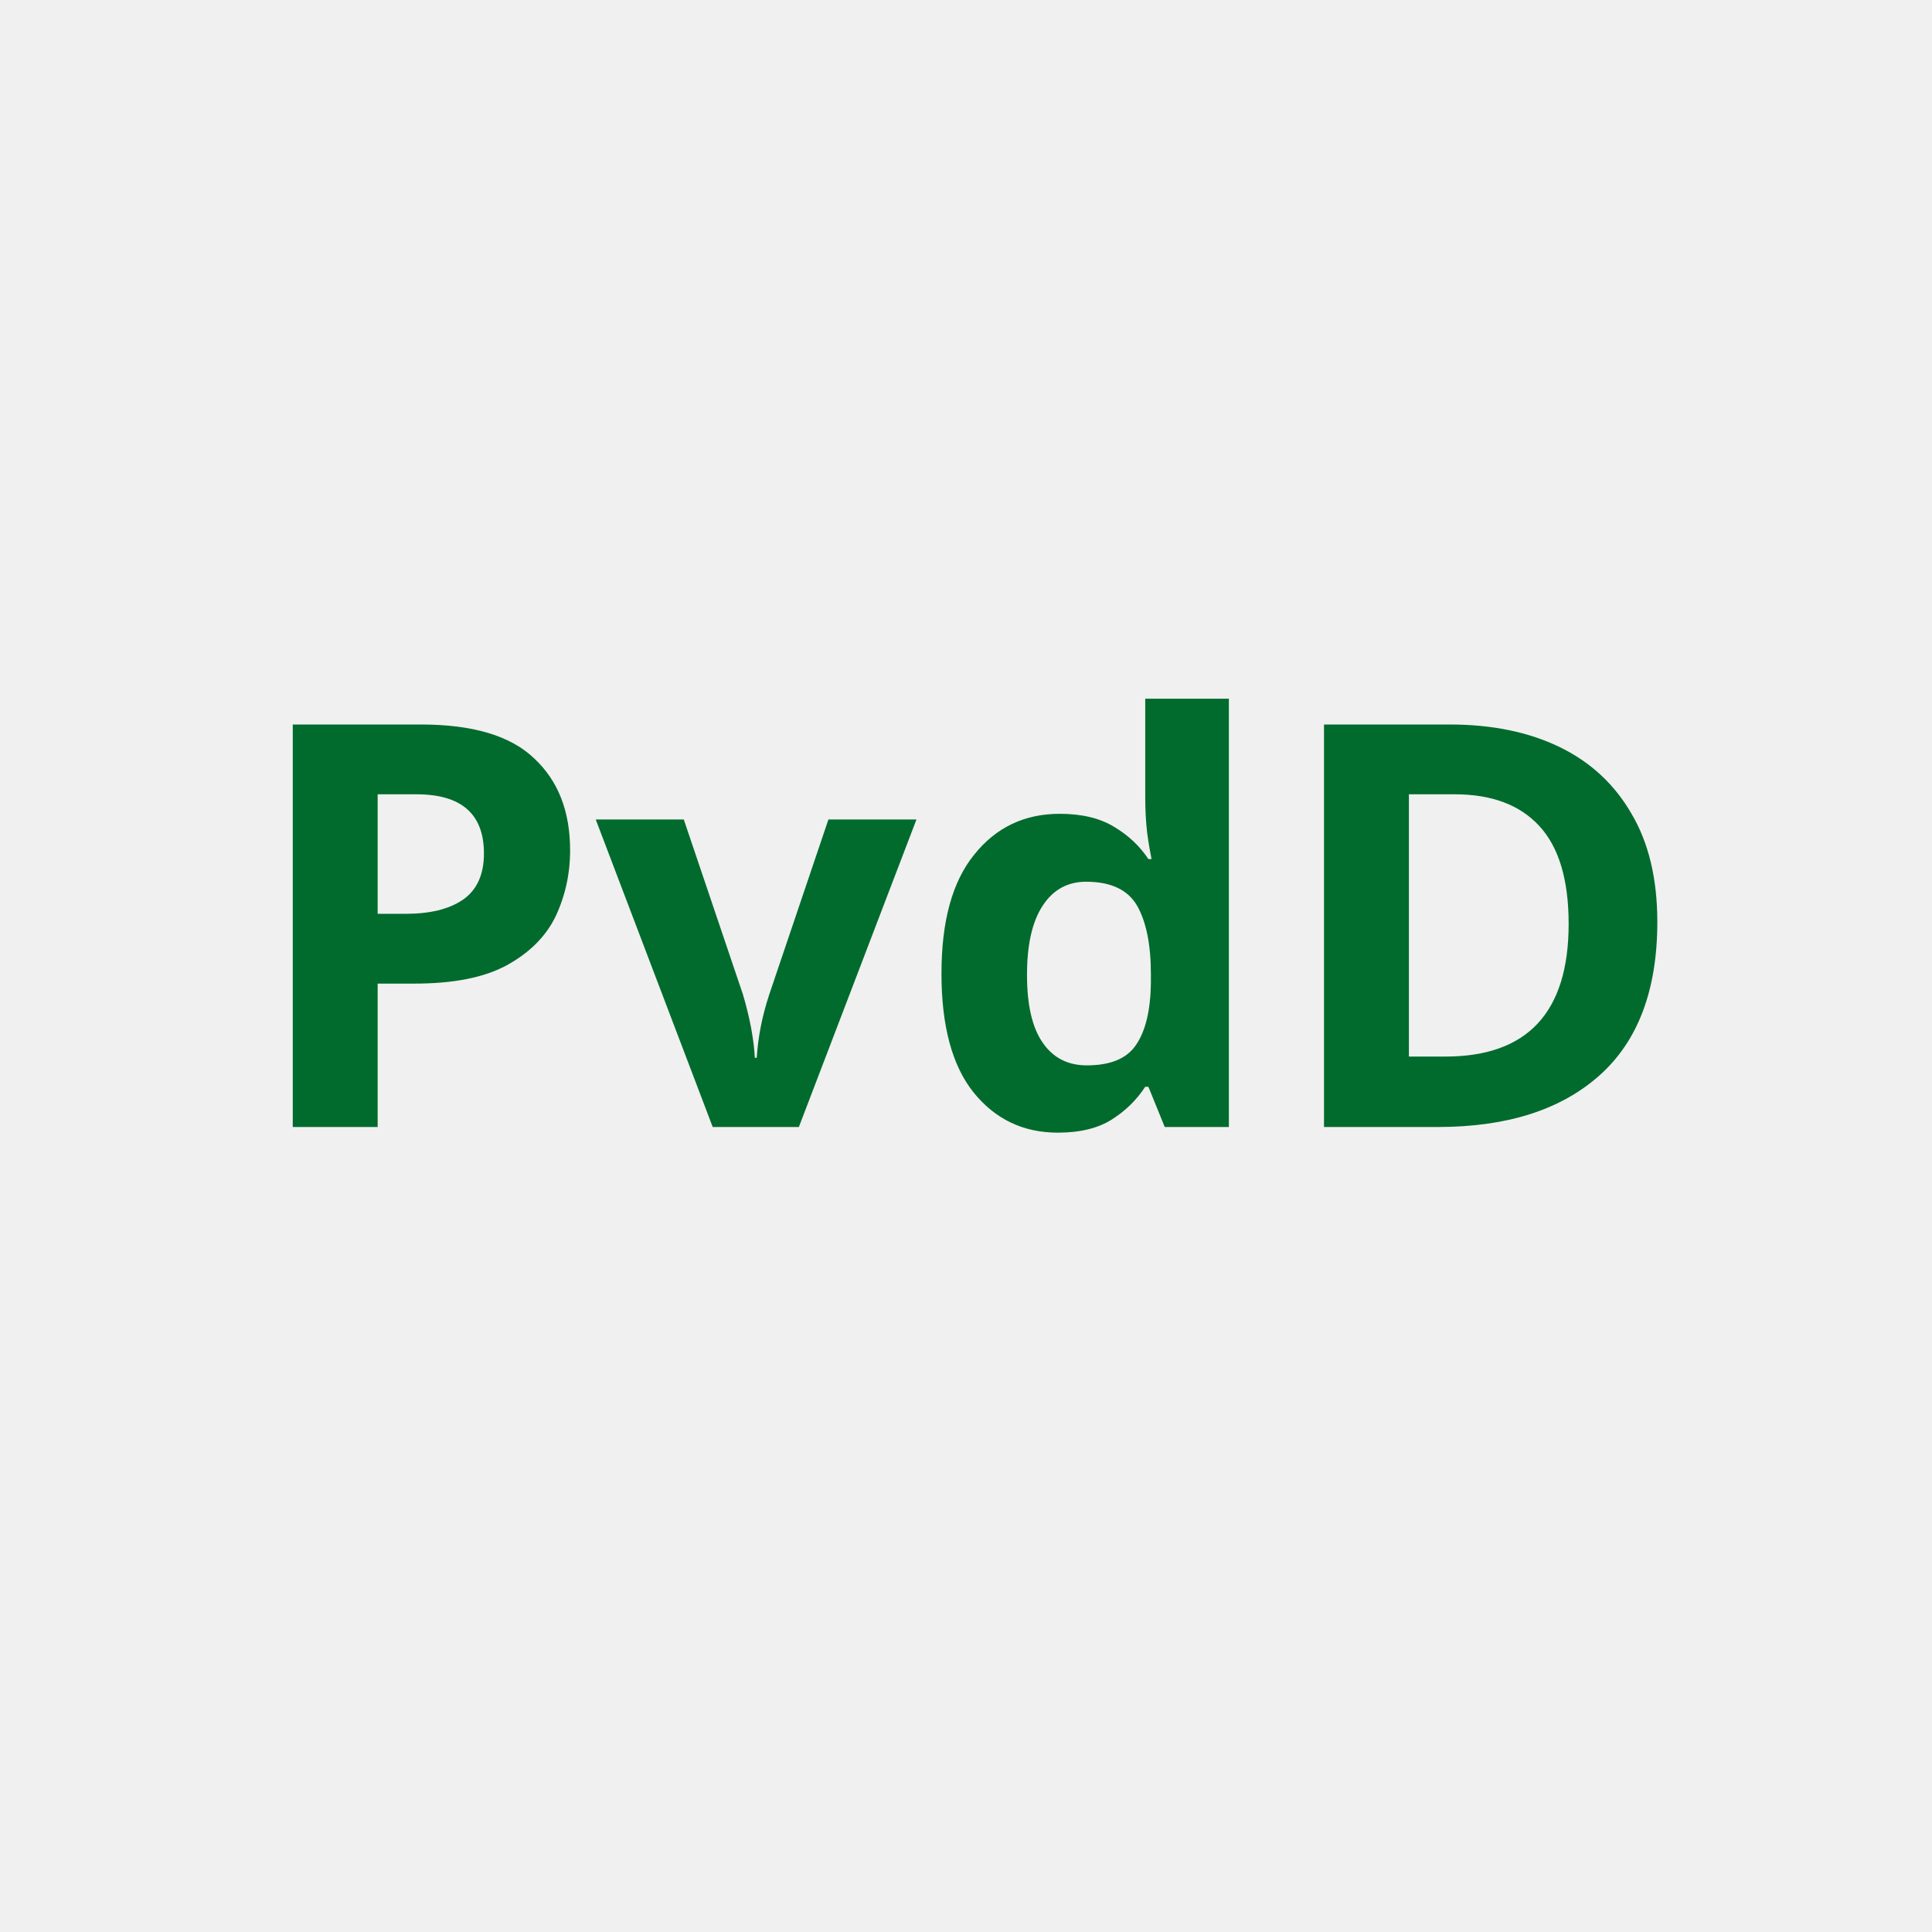
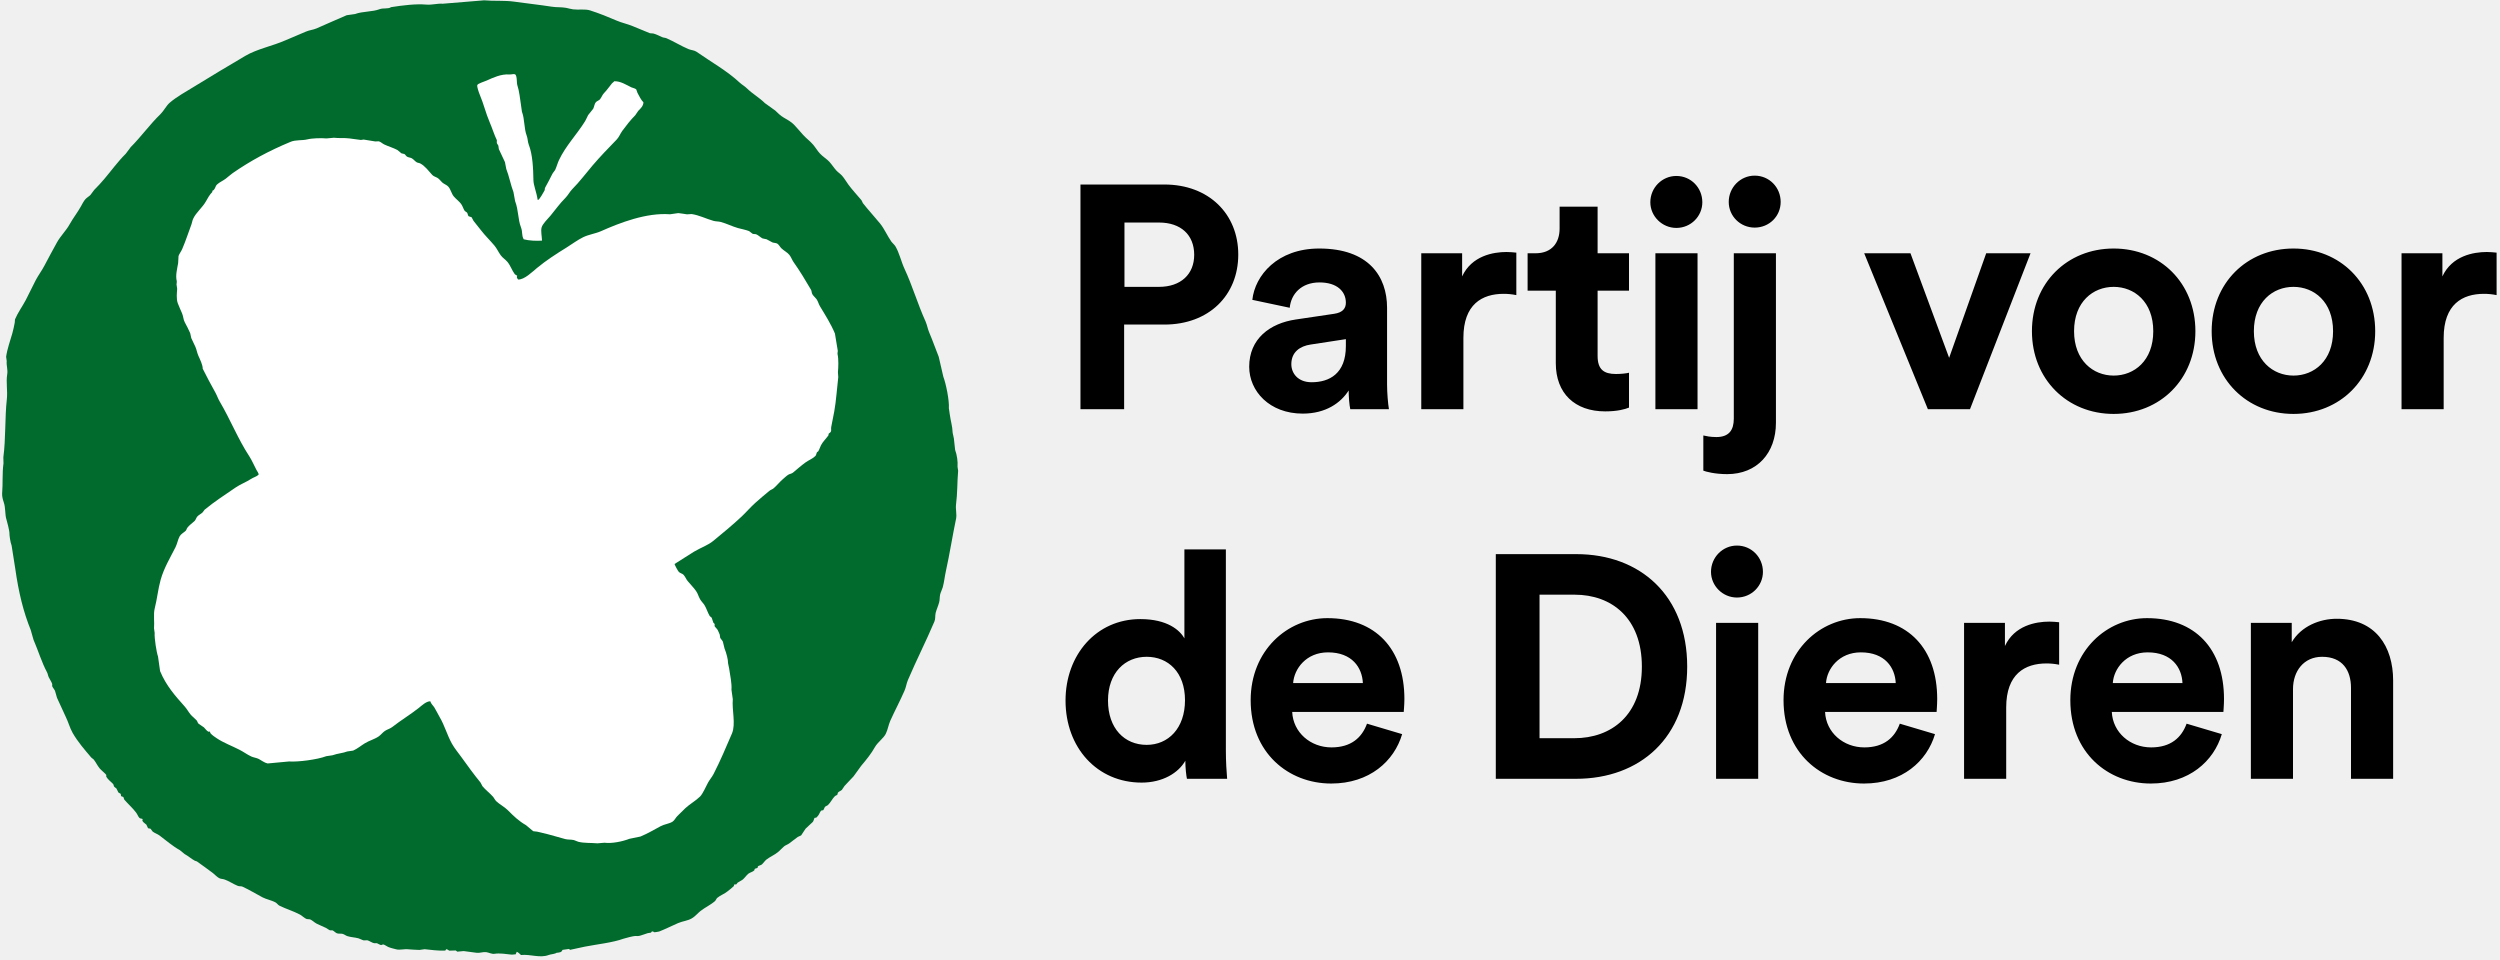
- <svg xmlns="http://www.w3.org/2000/svg" viewBox="0 0 48 48" width="48" height="48">
-   <text x="24" y="28" text-anchor="middle" font-family="system-ui, sans-serif" font-weight="800" font-size="14" fill="#006B2D">PvdD</text>
+ <svg xmlns="http://www.w3.org/2000/svg" width="375px" viewBox="0 0 375 144" version="1.1" height="144px">
+   <path d="m173.85 43.029c3.28 0 5.28-1.901 5.28-4.801 0-2.994-2-4.848-5.28-4.848h-5.18v9.649h5.18zm-5.23 5.656v12.69h-6.55v-33.698h12.59c6.66 0 11.08 4.419 11.08 10.504 0 6.132-4.42 10.504-11.08 10.504h-6.04zm33.26 3.233v-1.046l-5.28 0.808c-1.62 0.238-2.9 1.14-2.9 2.946 0 1.378 1 2.71 3.04 2.71 2.66 0 5.14-1.284 5.14-5.418zm-7.51-3.994l5.75-0.854c1.33-0.19 1.76-0.856 1.76-1.664 0-1.664-1.29-3.042-3.95-3.042-2.76 0-4.28 1.758-4.47 3.802l-5.61-1.188c0.39-3.66 3.76-7.7 10.03-7.7 7.42 0 10.18 4.184 10.18 8.888v11.504c0 1.236 0.14 2.898 0.28 3.706h-5.8c-0.14-0.618-0.24-1.902-0.24-2.804-1.18 1.852-3.42 3.47-6.89 3.47-4.99 0-8.03-3.374-8.03-7.034 0-4.182 3.09-6.512 6.99-7.084zm33.08-3.659c-0.72-0.142-1.33-0.19-1.9-0.19-3.24 0-6.04 1.568-6.04 6.607v10.694h-6.32v-23.384h6.13v3.468c1.43-3.089 4.66-3.66 6.65-3.66 0.53 0 1 0.048 1.48 0.096v6.369zm12.19-6.274h4.71v5.608h-4.71v9.791c0 2.045 0.95 2.71 2.76 2.71 0.76 0 1.61-0.096 1.95-0.19v5.229c-0.57 0.237-1.71 0.569-3.57 0.569-4.56 0-7.41-2.709-7.41-7.224v-10.885h-4.23v-5.608h1.19c2.47 0 3.61-1.615 3.61-3.708v-3.28h5.7v6.988zm8.67 0h6.32v23.385h-6.32v-23.385zm3.14-11.597c2.19 0 3.9 1.759 3.9 3.945 0 2.09-1.71 3.849-3.9 3.849-2.14 0-3.9-1.759-3.9-3.849 0-2.186 1.76-3.945 3.9-3.945zm11.75-0.048c2.19 0 3.9 1.759 3.9 3.945 0 2.139-1.71 3.85-3.9 3.85-2.14 0-3.89-1.711-3.89-3.85 0-2.186 1.75-3.945 3.89-3.945zm-3.13 11.646h6.32v25.428c0 4.516-2.81 7.7-7.32 7.7-1.86 0-3.23-0.381-3.57-0.523v-5.276c0.43 0.095 1.05 0.237 1.95 0.237 1.9 0 2.62-1.044 2.62-2.757v-24.809zm35.43 23.384h-6.32l-9.55-23.385h6.94l5.8 15.684 5.56-15.684h6.65l-9.08 23.385zm27.49-11.692c0-4.42-2.85-6.654-5.94-6.654s-5.94 2.234-5.94 6.654c0 4.373 2.85 6.654 5.94 6.654s5.94-2.234 5.94-6.654zm6.32 0c0 7.178-5.27 12.405-12.26 12.405s-12.26-5.227-12.26-12.405c0-7.225 5.27-12.406 12.26-12.406s12.26 5.181 12.26 12.406zm20.65 0c0-4.42-2.85-6.654-5.94-6.654s-5.94 2.234-5.94 6.654c0 4.373 2.85 6.654 5.94 6.654s5.94-2.234 5.94-6.654zm6.32 0c0 7.178-5.28 12.405-12.26 12.405-6.99 0-12.27-5.227-12.27-12.405 0-7.225 5.28-12.406 12.27-12.406 6.98 0 12.26 5.181 12.26 12.406zm18.21-5.419c-0.71-0.142-1.33-0.19-1.9-0.19-3.23 0-6.04 1.568-6.04 6.607v10.694h-6.32v-23.384h6.13v3.468c1.43-3.089 4.66-3.66 6.66-3.66 0.52 0 0.99 0.048 1.47 0.096v6.369zm-202.49 67.465c3.23 0 5.75-2.47 5.75-6.7 0-4.18-2.52-6.511-5.75-6.511s-5.8 2.381-5.8 6.561 2.47 6.65 5.8 6.65zm11.88 0.86c0 1.57 0.1 3.28 0.19 4.23h-6.03c-0.1-0.48-0.24-1.62-0.24-2.71-1.05 1.85-3.42 3.28-6.56 3.28-6.66 0-11.41-5.23-11.41-12.31 0-6.847 4.61-12.217 11.22-12.217 4.04 0 5.94 1.663 6.61 2.899v-13.357h6.22v30.185zm20.55-10.13c-0.1-2.32-1.62-4.606-5.23-4.606-3.28 0-5.08 2.476-5.23 4.606h10.46zm5.89 7.66c-1.18 4.04-4.89 7.41-10.64 7.41-6.42 0-12.08-4.61-12.08-12.5 0-7.462 5.52-12.309 11.51-12.309 7.22 0 11.55 4.61 11.55 12.119 0 0.9-0.1 1.85-0.1 1.95h-16.73c0.14 3.09 2.76 5.32 5.89 5.32 2.95 0 4.57-1.47 5.33-3.56l5.27 1.57zm25.84 0.61c5.51 0 10.12-3.42 10.12-10.738 0-7.319-4.56-10.789-10.07-10.789h-5.28v21.527h5.23zm-11.79 6.09v-33.7h12.08c9.6 0 16.63 6.225 16.63 16.872 0 10.648-7.08 16.828-16.68 16.828h-12.03zm33.04-23.387h6.32v23.387h-6.32v-23.387zm3.13-11.598c2.19 0 3.9 1.759 3.9 3.945 0 2.093-1.71 3.85-3.9 3.85-2.14 0-3.89-1.757-3.89-3.85 0-2.186 1.75-3.945 3.89-3.945zm23.82 20.625c-0.1-2.32-1.62-4.606-5.23-4.606-3.28 0-5.09 2.476-5.23 4.606h10.46zm5.89 7.66c-1.19 4.04-4.9 7.41-10.65 7.41-6.42 0-12.07-4.61-12.07-12.5 0-7.462 5.51-12.309 11.5-12.309 7.23 0 11.55 4.61 11.55 12.119 0 0.9-0.09 1.85-0.09 1.95h-16.73c0.14 3.09 2.75 5.32 5.89 5.32 2.95 0 4.56-1.47 5.32-3.56l5.28 1.57zm18.62-10.413c-0.71-0.142-1.33-0.19-1.9-0.19-3.23 0-6.04 1.573-6.04 6.603v10.7h-6.32v-23.386h6.13v3.468c1.43-3.089 4.66-3.66 6.66-3.66 0.52 0 1 0.048 1.47 0.096v6.369zm18.5 2.753c-0.09-2.32-1.61-4.606-5.22-4.606-3.28 0-5.09 2.476-5.23 4.606h10.45zm5.9 7.66c-1.19 4.04-4.9 7.41-10.65 7.41-6.42 0-12.07-4.61-12.07-12.5 0-7.462 5.51-12.309 11.5-12.309 7.23 0 11.55 4.61 11.55 12.119 0 0.9-0.09 1.85-0.09 1.95h-16.74c0.15 3.09 2.76 5.32 5.9 5.32 2.95 0 4.56-1.47 5.32-3.56l5.28 1.57zm10.68 6.7h-6.32v-23.387h6.13v2.899c1.43-2.424 4.23-3.517 6.75-3.517 5.8 0 8.46 4.135 8.46 9.265v14.74h-6.32v-13.64c0-2.62-1.28-4.66-4.33-4.66-2.75 0-4.37 2.14-4.37 4.85v13.45z" />
+   <path d="m58.65 1.074c1.841-0.284 3.719-0.52 5.325-0.383 0.825 0.07 1.659-0.198 2.43-0.132 2.071-0.17 4.141-0.34 6.211-0.51 1.476 0.137 3.077-0.01 4.555 0.205 1.863 0.272 3.8 0.465 5.592 0.751 0.743 0.119 1.408 0.038 2.155 0.173 0.318 0.058 0.708 0.185 1.043 0.224 0.897 0.109 1.782-0.089 2.58 0.167 1.345 0.432 2.683 0.97 3.942 1.516 0.796 0.345 1.597 0.495 2.409 0.83 0.853 0.353 1.757 0.728 2.601 1.07l0.485 0.037c0.449 0.104 0.944 0.375 1.356 0.553 0.219 0.094 0.444 0.074 0.663 0.172 1.093 0.478 2.173 1.152 3.263 1.614 0.4 0.166 0.89 0.169 1.23 0.41 2.15 1.513 4.53 2.82 6.46 4.62 0.34 0.314 0.74 0.523 1.08 0.858 0.81 0.801 1.89 1.405 2.71 2.225 0.52 0.371 1.03 0.742 1.55 1.113 0.36 0.362 0.82 0.796 1.26 1.045 0.51 0.282 1.14 0.65 1.54 1.059 0.5 0.51 0.91 1.035 1.39 1.559 0.45 0.489 1.04 0.929 1.48 1.441 0.36 0.421 0.62 0.883 0.99 1.298 0.42 0.472 1.03 0.824 1.46 1.284 0.38 0.419 0.65 0.866 1.03 1.29 0.25 0.276 0.61 0.505 0.86 0.784 0.39 0.439 0.64 0.927 1 1.403 0.58 0.775 1.3 1.542 1.92 2.283 0.07 0.149 0.15 0.299 0.22 0.447 0.8 1.018 1.74 2.031 2.57 3.045 0.67 0.833 1.08 1.851 1.71 2.739 0.15 0.209 0.43 0.424 0.58 0.663 0.61 1.018 0.87 2.31 1.39 3.424 1.16 2.485 1.96 5.257 3.14 7.86 0.25 0.565 0.31 1.102 0.56 1.678 0.5 1.167 0.95 2.472 1.42 3.634 0.23 0.996 0.46 1.993 0.69 2.989 0.41 1.074 0.91 3.581 0.83 4.729 0.04 0.296 0.09 0.591 0.13 0.886 0.14 0.985 0.42 1.98 0.42 2.604 0 0.254 0.15 0.703 0.2 1.036 0.06 0.576 0.13 1.154 0.19 1.729 0.28 0.743 0.42 1.749 0.36 2.507 0.03 0.208 0.06 0.417 0.09 0.625-0.14 1.558-0.1 3.444-0.31 4.996-0.1 0.805 0.14 1.489 0 2.185-0.53 2.516-0.95 5.244-1.51 7.775-0.2 0.887-0.26 1.668-0.49 2.519-0.1 0.33-0.31 0.735-0.39 1.066-0.09 0.418-0.04 0.802-0.15 1.193-0.13 0.49-0.4 1.089-0.52 1.566-0.11 0.472-0.01 0.896-0.19 1.305-1.24 2.932-2.72 5.83-3.97 8.767-0.23 0.55-0.28 1.08-0.52 1.62-0.66 1.51-1.46 3.01-2.13 4.5-0.28 0.64-0.37 1.35-0.68 1.96-0.31 0.63-1.21 1.27-1.59 1.93-0.59 1.05-1.32 1.95-2.09 2.86-0.39 0.53-0.77 1.07-1.16 1.6-0.47 0.47-0.88 0.95-1.34 1.42-0.13 0.19-0.27 0.39-0.4 0.59-0.16 0.16-0.42 0.22-0.58 0.4-0.07 0.08-0.04 0.25-0.11 0.33-0.1 0.11-0.24 0.11-0.35 0.21-0.39 0.37-0.64 0.95-1.03 1.32-0.14 0.13-0.31 0.15-0.44 0.27-0.13 0.13-0.17 0.42-0.3 0.53-0.09 0.01-0.18 0.02-0.26 0.03-0.21 0.15-0.31 0.57-0.48 0.76-0.07 0.08-0.21 0.26-0.28 0.31-0.08 0.01-0.17 0.02-0.26 0.04-0.09 0.1-0.14 0.48-0.28 0.62-0.36 0.36-0.73 0.65-1.08 1.01-0.22 0.33-0.44 0.66-0.66 1-0.17 0.07-0.33 0.15-0.5 0.23-0.44 0.3-0.86 0.67-1.3 0.98-0.24 0.17-0.5 0.24-0.74 0.42-0.32 0.26-0.62 0.63-0.94 0.88-0.54 0.44-1.16 0.68-1.71 1.1-0.26 0.2-0.45 0.52-0.69 0.74-0.15 0.13-0.46 0.17-0.6 0.29-0.03 0.04-0.02 0.19-0.07 0.23-0.14 0.1-0.29 0.05-0.41 0.16l-0.07 0.22c-0.24 0.24-0.62 0.29-0.89 0.5-0.29 0.24-0.54 0.62-0.83 0.87-0.26 0.16-0.52 0.32-0.79 0.48-0.06 0.08-0.11 0.16-0.18 0.24-0.15 0.09-0.18-0.09-0.31 0.04-0.04 0.05-0.03 0.18-0.07 0.23-0.28 0.27-0.62 0.53-0.91 0.76-0.49 0.41-1.12 0.61-1.61 1.03-0.08 0.14-0.17 0.28-0.26 0.41-0.67 0.62-1.51 0.97-2.23 1.54-0.43 0.35-0.77 0.79-1.28 1.09-0.67 0.39-1.3 0.39-2.08 0.72-0.92 0.4-1.858 0.88-2.807 1.25-0.008 0.01-0.658 0.14-0.783 0.11-0.096-0.01-0.094-0.15-0.231-0.12l-0.202 0.08c0.005 0.03 0.01 0.07 0.015 0.1-0.175 0.03-0.348 0.05-0.521 0.08-0.271 0.12-0.787 0.24-1.119 0.37-0.232 0.09-0.627 0.07-0.79 0.06-0.188-0.01-1.487 0.31-1.754 0.41-1.617 0.59-3.897 0.82-5.793 1.19-0.741 0.16-1.482 0.32-2.223 0.48-0.043-0.05-0.084-0.1-0.127-0.14-0.33 0.04-0.662 0.09-0.992 0.14-0.133 0.36-0.356 0.39-0.895 0.44-0.207 0.18-0.87 0.21-1.179 0.33-1.315 0.5-2.689-0.14-4.153 0-0.142-0.16-0.439-0.42-0.655-0.49 0.002 0.02 0.005 0.04 0.007 0.05-0.061 0.11-0.114 0.25-0.163 0.35-0.156-0.03-0.423 0.06-0.634 0.03-0.741-0.08-1.772-0.25-2.521-0.12-0.386 0.07-0.88-0.2-1.259-0.25-0.52-0.05-0.957 0.16-1.424 0.1-0.652-0.08-1.302-0.17-1.954-0.26-0.315 0.03-0.632 0.06-0.947 0.09l-0.237-0.18c-0.319 0.01-0.637 0.02-0.956 0.03-0.112-0.03-0.282-0.21-0.402-0.21-0.203-0.01-0.06 0.19-0.291 0.2-0.945 0.04-2.135-0.11-3.013-0.21-0.26 0.04-0.521 0.07-0.782 0.11-0.5-0.04-1.155-0.03-1.61-0.09-0.652-0.1-1.294 0.15-1.865 0-0.364-0.1-0.851-0.2-1.222-0.36-0.213-0.09-0.515-0.34-0.746-0.38-0.101 0.04-0.203 0.07-0.305 0.1-0.175-0.02-0.474-0.22-0.626-0.28h-0.425c-0.345-0.07-0.7-0.36-1.022-0.44-0.176 0.01-0.353 0.02-0.529 0.02-0.246-0.05-0.54-0.24-0.789-0.31-0.576-0.16-1.129-0.15-1.7-0.34-0.206-0.07-0.473-0.28-0.686-0.33-0.31-0.08-0.594 0.02-0.865-0.09-0.227-0.1-0.429-0.34-0.648-0.44h-0.373c-0.173-0.06-0.416-0.26-0.581-0.35-0.488-0.24-0.939-0.4-1.424-0.65-0.323-0.16-0.663-0.52-0.998-0.65-0.162-0.02-0.323-0.03-0.485-0.04-0.365-0.13-0.67-0.48-0.998-0.66-0.989-0.53-2.117-0.86-3.124-1.36-0.221-0.12-0.384-0.4-0.604-0.5-0.625-0.32-1.305-0.43-1.915-0.74-0.984-0.52-1.974-1.13-2.995-1.6-0.213-0.1-0.482-0.02-0.71-0.12-0.655-0.26-1.285-0.7-1.945-0.94-0.272-0.11-0.568-0.08-0.827-0.21-0.348-0.17-0.651-0.53-0.962-0.77-0.78-0.59-1.584-1.16-2.376-1.73-0.095-0.07-0.229-0.06-0.334-0.12-0.527-0.28-0.99-0.71-1.528-1l-0.723-0.59c-1.086-0.6-2.039-1.44-3.026-2.18-0.315-0.24-0.731-0.36-1.043-0.6-0.109-0.14-0.219-0.29-0.328-0.43-0.147-0.07-0.286 0.01-0.388-0.11-0.076-0.16-0.154-0.33-0.231-0.5-0.081-0.1-0.833-0.52-0.543-0.83-0.134-0.11-0.381-0.05-0.506-0.19-0.217-0.23-0.293-0.53-0.484-0.78-0.516-0.69-1.216-1.3-1.765-1.94-0.101-0.11-0.06-0.27-0.165-0.4-0.065-0.08-0.279-0.07-0.342-0.16-0.015-0.11-0.03-0.21-0.044-0.32-0.118-0.07-0.235-0.14-0.352-0.21l-0.297-0.6c-0.106-0.1-0.276-0.18-0.365-0.32-0.033-0.1-0.064-0.21-0.097-0.31-0.313-0.37-0.835-0.69-1.072-1.18 0.008-0.07 0.014-0.14 0.023-0.21-0.113-0.2-0.781-0.72-0.992-0.98-0.351-0.43-0.54-0.87-0.878-1.31-0.097-0.13-0.32-0.24-0.425-0.37-0.956-1.13-1.997-2.32-2.756-3.65-0.434-0.77-0.63-1.59-1.035-2.41-0.44-0.9-0.867-1.95-1.31-2.85-0.104-0.36-0.208-0.72-0.312-1.08-0.105-0.21-0.33-0.46-0.417-0.68 0.003-0.11 0.007-0.22 0.008-0.32-0.11-0.32-0.366-0.7-0.513-1-0.137-0.27-0.125-0.49-0.267-0.76-0.794-1.466-1.305-3.218-2.025-4.873-0.142-0.495-0.282-0.99-0.424-1.485-1.105-2.731-1.808-5.607-2.318-9.202-0.182-1.147-0.361-2.292-0.541-3.438-0.193-0.515-0.34-1.484-0.335-1.976 0.003-0.193-0.338-1.659-0.431-1.909-0.259-0.703-0.115-1.801-0.429-2.654-0.099-0.268-0.261-0.88-0.231-1.246 0.132-1.583-0.003-3.059 0.205-4.556-0.007-0.3-0.013-0.6-0.022-0.902 0.378-2.791 0.213-5.944 0.523-8.701 0.141-1.249-0.14-2.585 0.055-3.735 0.122-0.721-0.139-1.296-0.073-2.013-0.029-0.208-0.059-0.418-0.089-0.626 0.159-1.183 0.625-2.432 0.936-3.542 0.147-0.528 0.26-1.075 0.359-1.594 0.012-0.162 0.025-0.324 0.037-0.485 0.416-0.995 1.113-1.947 1.613-2.891 0.528-1 0.969-1.985 1.494-2.982 0.381-0.724 0.91-1.429 1.292-2.155 0.625-1.191 1.249-2.343 1.897-3.516 0.525-0.953 1.376-1.764 1.903-2.721 0.516-0.935 1.186-1.77 1.694-2.689 0.193-0.348 0.391-0.754 0.65-1.051 0.221-0.254 0.517-0.404 0.761-0.64 0.195-0.259 0.389-0.517 0.582-0.776 0.537-0.534 1.035-1.079 1.523-1.653 1.073-1.262 2-2.574 3.195-3.756 0.254-0.338 0.508-0.676 0.76-1.013 1.591-1.595 2.838-3.377 4.464-4.948 0.483-0.467 0.864-1.254 1.357-1.683 1.061-0.922 2.467-1.678 3.701-2.444 2.485-1.539 5.071-3.072 7.655-4.6 1.762-1.043 4.074-1.475 6.055-2.351 0.97-0.429 2.058-0.85 3.013-1.28 0.546-0.245 1.078-0.258 1.634-0.499 1.46-0.628 3.039-1.354 4.512-1.972 0.418-0.059 0.835-0.118 1.253-0.178 1.132-0.425 2.607-0.303 3.729-0.742 0.467-0.182 1.321 0.001 1.663-0.289" fill="#006B2C" />
+   <path d="m81.302 36.092c-0.02-0.614-0.203-1.442-0.066-1.96 0.15-0.571 0.967-1.332 1.345-1.789 0.739-0.899 1.394-1.825 2.231-2.66 0.386-0.384 0.655-0.933 1.037-1.32 1.094-1.098 2.017-2.344 3.015-3.516 1.155-1.354 2.407-2.65 3.65-3.927 0.338-0.346 0.539-0.896 0.828-1.288 0.597-0.811 1.241-1.636 1.955-2.355l0.441-0.648c0.327-0.329 0.769-0.726 0.777-1.282-0.347-0.329-0.663-0.989-0.894-1.418-0.06-0.168-0.119-0.338-0.179-0.506-0.138-0.174-0.532-0.223-0.737-0.322-0.701-0.335-1.648-0.967-2.579-0.911-0.083 0.144-0.221 0.188-0.328 0.312-0.413 0.482-0.718 0.985-1.18 1.445-0.262 0.263-0.386 0.65-0.612 0.939-0.132 0.17-0.433 0.254-0.581 0.403-0.289 0.287-0.253 0.653-0.442 1.021-0.256 0.32-0.512 0.64-0.769 0.962-0.167 0.307-0.271 0.621-0.456 0.916-1.23 1.98-2.902 3.683-3.912 5.828-0.222 0.473-0.33 0.934-0.544 1.409-0.104 0.229-0.327 0.43-0.441 0.648-0.369 0.705-0.698 1.401-1.09 2.071-0.08 0.135-0.02 0.307-0.098 0.441-0.153 0.265-0.716 1.318-0.97 1.415-0.02-0.015-0.04-0.029-0.059-0.044-0.16-1.15-0.617-2.117-0.632-2.947-0.028-1.7-0.108-3.82-0.703-5.331-0.16-0.403-0.145-0.921-0.291-1.291-0.432-1.107-0.303-2.539-0.727-3.623-0.051-0.366-0.104-0.731-0.155-1.097-0.108-0.748-0.273-2.131-0.499-2.751-0.191-0.53-0.019-1.427-0.354-1.76-0.235-0.113-0.538 0.036-0.852 0.014-1.275-0.092-2.443 0.471-3.437 0.915-0.379 0.168-1.326 0.442-1.396 0.676-0.095 0.211 0.256 1.183 0.365 1.439 0.589 1.378 0.906 2.79 1.495 4.154 0.381 0.882 0.683 1.888 1.071 2.672 0.024 0.046-0.045 0.338 0.015 0.477 0.033 0.076 0.174 0.259 0.209 0.343 0.025 0.173 0.05 0.348 0.074 0.521 0.304 0.649 0.609 1.299 0.914 1.947 0.068 0.345 0.134 0.692 0.202 1.036 0.404 0.999 0.68 2.447 1.077 3.469 0.083 0.45 0.164 0.899 0.246 1.35 0.531 1.415 0.404 2.687 0.876 3.922 0.289 0.759 0.063 1.183 0.416 1.805 0.805 0.213 1.942 0.255 2.744 0.196zm-49.465-7.461c0.008 0.053 0.015 0.104 0.023 0.157-0.386 0.353-0.716 0.955-0.972 1.415-0.516 0.933-1.455 1.634-1.917 2.616-0.132 0.28-0.145 0.543-0.254 0.835-0.46 1.227-0.871 2.513-1.391 3.712-0.145 0.335-0.431 0.695-0.545 1.036-0.019 0.358-0.041 0.715-0.061 1.073-0.151 0.881-0.42 1.861-0.203 2.693 0.027 0.099-0.031 0.396-0.038 0.483 0.032 0.226 0.065 0.452 0.096 0.678-0.039 0.55-0.153 1.52 0.096 2.17 0.204 0.535 0.439 1.036 0.64 1.508 0.201 0.474 0.178 0.908 0.401 1.327 0.267 0.503 0.587 1.095 0.818 1.641 0.053 0.241 0.104 0.482 0.157 0.723 0.177 0.418 0.426 0.885 0.611 1.299 0.213 0.478 0.244 0.884 0.46 1.371 0.215 0.482 0.677 1.417 0.647 1.932 0.6 1.219 1.254 2.411 1.891 3.566 0.267 0.485 0.399 0.922 0.678 1.394 1.533 2.592 2.783 5.702 4.407 8.161 0.412 0.627 0.713 1.376 1.094 2.082 0.102 0.19 0.361 0.512 0.312 0.7-0.31 0.302-0.749 0.387-1.134 0.64-0.718 0.473-1.584 0.785-2.32 1.289-1.617 1.108-3.184 2.12-4.639 3.321-0.106 0.139-0.21 0.279-0.314 0.417-0.244 0.228-0.541 0.352-0.769 0.589-0.181 0.189-0.241 0.522-0.432 0.7-0.371 0.345-0.786 0.611-1.083 1.007-0.103 0.137-0.125 0.343-0.254 0.462-0.288 0.267-0.709 0.48-0.896 0.818-0.275 0.507-0.358 1.114-0.62 1.633-0.785 1.558-1.736 3.119-2.232 4.896-0.382 1.358-0.528 2.889-0.885 4.28-0.221 0.868-0.023 2.049-0.105 2.996 0.031 0.227 0.062 0.453 0.095 0.68-0.057 0.83 0.282 2.929 0.504 3.549 0.103 0.73 0.207 1.461 0.311 2.19 0.911 2.2 2.297 3.74 3.68 5.29 0.351 0.39 0.582 0.85 0.922 1.25 0.249 0.29 0.612 0.55 0.865 0.83 0.13 0.15 0.15 0.35 0.284 0.5 0.275 0.19 0.551 0.38 0.826 0.57 0.187 0.19 0.441 0.55 0.678 0.65 0.07-0.01 0.139-0.02 0.208-0.03 0.03 0.08 0.06 0.17 0.089 0.25 0.217 0.27 0.674 0.58 0.962 0.77 1.046 0.69 2.254 1.13 3.385 1.71 0.597 0.3 1.179 0.74 1.795 1.02 0.361 0.16 0.767 0.19 1.118 0.37 0.405 0.21 0.832 0.57 1.319 0.67l3.207-0.3c1.312 0.1 4.269-0.28 5.586-0.79 0.311-0.05 0.625-0.09 0.938-0.14 0.763-0.28 1.593-0.32 2.208-0.57 0.295-0.05 0.591-0.09 0.888-0.13 0.655-0.29 1.201-0.76 1.76-1.1 0.684-0.42 1.436-0.59 2.088-1.04 0.328-0.23 0.604-0.62 0.948-0.83 0.365-0.23 0.754-0.32 1.089-0.58 1.246-0.98 2.692-1.85 3.962-2.85 0.427-0.34 1.107-1 1.723-1 0.112 0.39 0.429 0.64 0.61 0.93 0.294 0.47 0.528 0.99 0.789 1.43 0.749 1.26 1.132 2.72 1.846 4 0.371 0.67 0.956 1.37 1.401 1.99 0.962 1.34 1.879 2.61 2.889 3.84 0.098 0.19 0.193 0.37 0.291 0.55 0.455 0.55 1.07 1.01 1.549 1.54 0.205 0.22 0.304 0.51 0.528 0.72 0.525 0.49 1.231 0.84 1.737 1.35 0.834 0.85 1.677 1.65 2.711 2.23 0.363 0.3 0.726 0.6 1.089 0.91 0.198 0.02 0.398 0.05 0.596 0.07 0.483 0.13 1.003 0.23 1.543 0.37 0.871 0.22 1.785 0.51 2.661 0.74 0.428 0.11 0.802 0.05 1.246 0.14 0.228 0.05 0.526 0.22 0.729 0.27 0.898 0.22 1.894 0.14 2.856 0.23 0.35-0.03 0.702-0.06 1.051-0.09 1.118 0.14 2.672-0.17 3.753-0.59 0.551-0.11 1.102-0.23 1.654-0.34 1.065-0.44 2.056-1.03 3.028-1.55 0.584-0.31 1.241-0.35 1.771-0.67 0.32-0.21 0.47-0.6 0.73-0.85 0.41-0.4 0.81-0.81 1.21-1.19 0.68-0.63 1.54-1.09 2.21-1.75 0.4-0.4 0.89-1.54 1.19-2.09 0.24-0.43 0.6-0.84 0.83-1.29 1.01-1.96 1.88-4.04 2.76-6.08 0.59-1.41-0.03-3.53 0.12-5.13-0.07-0.47-0.13-0.94-0.2-1.41 0.07-0.96-0.19-2.14-0.35-3.2-0.05-0.26-0.11-0.521-0.16-0.778 0.01-0.55-0.25-1.535-0.53-2.216-0.08-0.343-0.17-0.685-0.25-1.028-0.09-0.191-0.31-0.399-0.4-0.582-0.03-0.157-0.05-0.314-0.07-0.471-0.09-0.201-0.18-0.46-0.31-0.701-0.1-0.183-0.38-0.412-0.46-0.574 0.01-0.107 0.01-0.213 0.01-0.32-0.02-0.043-0.16-0.144-0.19-0.187-0.09-0.254-0.17-0.508-0.26-0.76-0.07-0.091-0.25-0.175-0.31-0.278-0.31-0.529-0.45-1.089-0.76-1.595-0.18-0.287-0.48-0.574-0.65-0.866-0.27-0.454-0.33-0.844-0.61-1.244-0.38-0.555-0.88-1.027-1.28-1.523-0.25-0.311-0.35-0.65-0.61-0.926-0.19-0.196-0.53-0.246-0.7-0.432-0.17-0.184-0.57-0.936-0.65-1.187 0.97-0.594 1.96-1.264 2.93-1.854 0.98-0.588 2.08-0.946 2.91-1.637 1.42-1.167 2.89-2.379 4.23-3.635 0.69-0.652 1.34-1.414 2.05-2.049 0.68-0.614 1.4-1.213 2.09-1.787 0.21-0.178 0.48-0.235 0.68-0.418 0.45-0.391 0.86-0.909 1.31-1.303 0.25-0.216 0.61-0.556 0.86-0.708 0.24-0.145 0.5-0.149 0.7-0.312 0.61-0.505 1.24-1.067 1.91-1.549 0.47-0.337 1.07-0.553 1.46-0.954 0.14-0.142 0.14-0.393 0.24-0.566l0.19-0.135c0.18-0.289 0.25-0.607 0.41-0.909 0.28-0.542 0.77-0.994 1.12-1.49 0.01-0.071 0.01-0.144 0.02-0.216 0.08-0.116 0.27-0.192 0.33-0.314 0.11-0.214 0.01-0.426 0.06-0.7 0.15-0.768 0.31-1.523 0.46-2.356 0.29-1.605 0.4-3.465 0.6-5.144-0.01-0.246-0.03-0.492-0.05-0.738 0.07-0.706 0.11-1.973-0.05-2.655-0.04-0.147 0.02-0.416 0.03-0.536-0.14-0.868-0.29-1.736-0.43-2.602-0.59-1.429-1.48-2.828-2.22-4.051-0.23-0.368-0.29-0.742-0.53-1.097-0.17-0.236-0.51-0.512-0.64-0.761-0.13-0.247-0.08-0.455-0.2-0.663-0.8-1.365-1.71-2.888-2.62-4.156-0.25-0.362-0.36-0.753-0.63-1.081-0.34-0.409-0.85-0.637-1.21-1-0.2-0.203-0.34-0.502-0.57-0.665-0.2-0.142-0.55-0.106-0.78-0.21-0.27-0.128-0.58-0.341-0.86-0.462-0.2-0.043-0.4-0.085-0.6-0.127-0.31-0.15-0.62-0.486-0.94-0.612-0.2-0.076-0.35-0.006-0.55-0.084-0.18-0.134-0.35-0.267-0.53-0.403-0.57-0.212-1.08-0.292-1.67-0.455-0.84-0.239-1.72-0.685-2.57-0.912-0.38-0.101-0.72-0.063-1.09-0.165-1.07-0.296-2.14-0.855-3.29-1.025-0.23 0.015-0.46 0.03-0.69 0.044-0.41-0.047-0.84-0.148-1.3-0.186-0.42 0.058-0.84 0.117-1.25 0.177-3.559-0.271-7.559 1.293-10.347 2.534-0.853 0.379-1.838 0.493-2.693 0.914-0.855 0.422-1.67 1.038-2.447 1.52-1.61 1-3.057 1.93-4.46 3.084-0.66 0.539-1.904 1.79-2.843 1.734-0.127-0.211-0.257-0.307-0.133-0.568-0.118-0.071-0.233-0.143-0.35-0.216-0.446-0.597-0.65-1.312-1.117-1.865-0.287-0.339-0.715-0.605-0.992-0.976-0.364-0.494-0.572-1.01-0.952-1.464-0.645-0.77-1.432-1.528-2.034-2.32-0.377-0.495-0.731-0.937-1.103-1.387-0.095-0.182-0.193-0.363-0.29-0.545-0.148-0.049-0.299-0.101-0.447-0.15-0.129-0.13-0.132-0.426-0.238-0.551-0.038-0.045-0.305-0.188-0.358-0.269-0.211-0.327-0.241-0.555-0.447-0.896-0.297-0.493-0.841-0.833-1.191-1.269-0.345-0.427-0.439-1.013-0.789-1.431-0.251-0.301-0.676-0.4-0.947-0.664-0.224-0.222-0.465-0.545-0.738-0.695-0.25-0.137-0.561-0.216-0.752-0.426-0.549-0.602-1.079-1.341-1.789-1.716-0.174-0.092-0.392-0.081-0.557-0.186-0.253-0.16-0.461-0.451-0.723-0.591-0.216-0.114-0.445-0.112-0.671-0.223-0.175-0.087-0.274-0.312-0.433-0.419-0.147-0.031-0.293-0.064-0.439-0.097-0.201-0.167-0.402-0.333-0.604-0.5-0.638-0.34-1.318-0.52-1.983-0.837-0.259-0.123-0.526-0.391-0.812-0.47-0.176 0.007-0.353 0.015-0.529 0.022-0.556-0.066-1.19-0.217-1.744-0.284-0.141 0.02-0.279 0.039-0.418 0.059-0.543-0.061-1.186-0.162-1.737-0.232-0.779-0.101-1.576-0.005-2.304-0.099-0.368 0.034-0.736 0.069-1.104 0.102-0.81-0.068-2.131-0.046-2.908 0.147-0.723 0.18-1.736 0.052-2.452 0.348-3.284 1.359-6.071 2.874-8.706 4.697-0.359 0.25-0.719 0.593-1.052 0.842-0.446 0.336-0.916 0.513-1.314 0.879-0.295 0.273-0.267 0.792-0.716 0.954z" fill="#fff" />
</svg>
